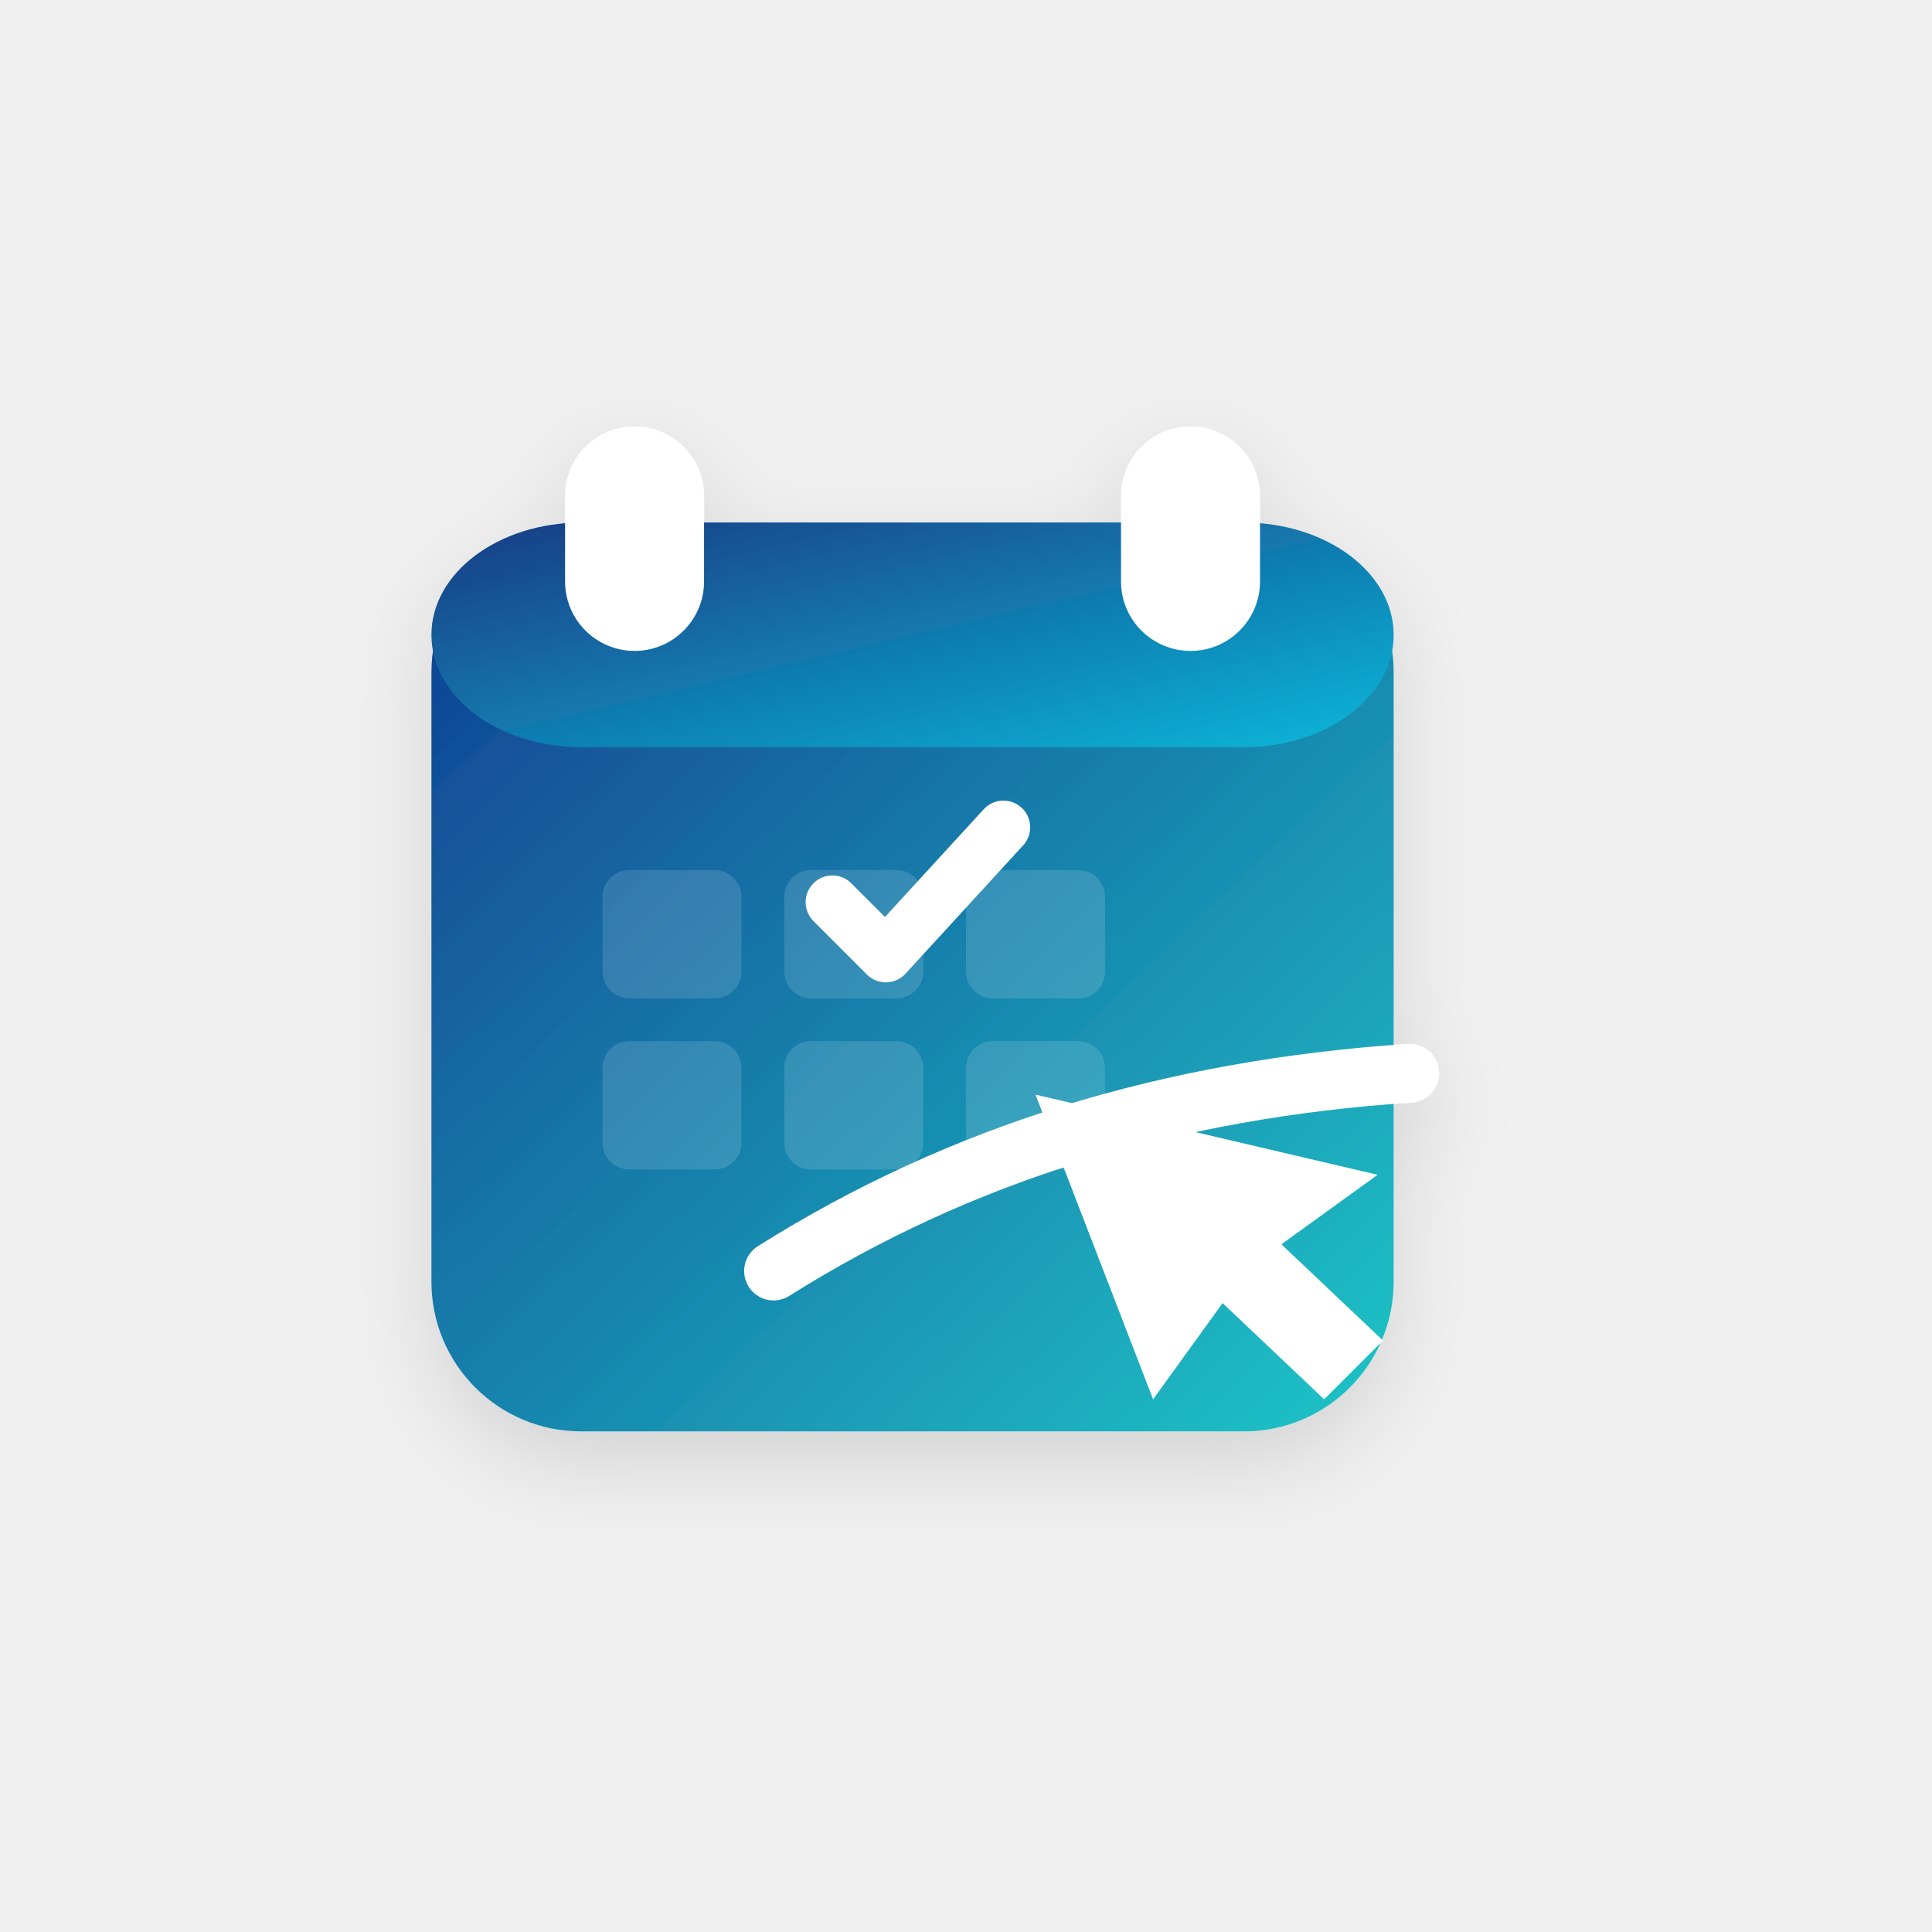
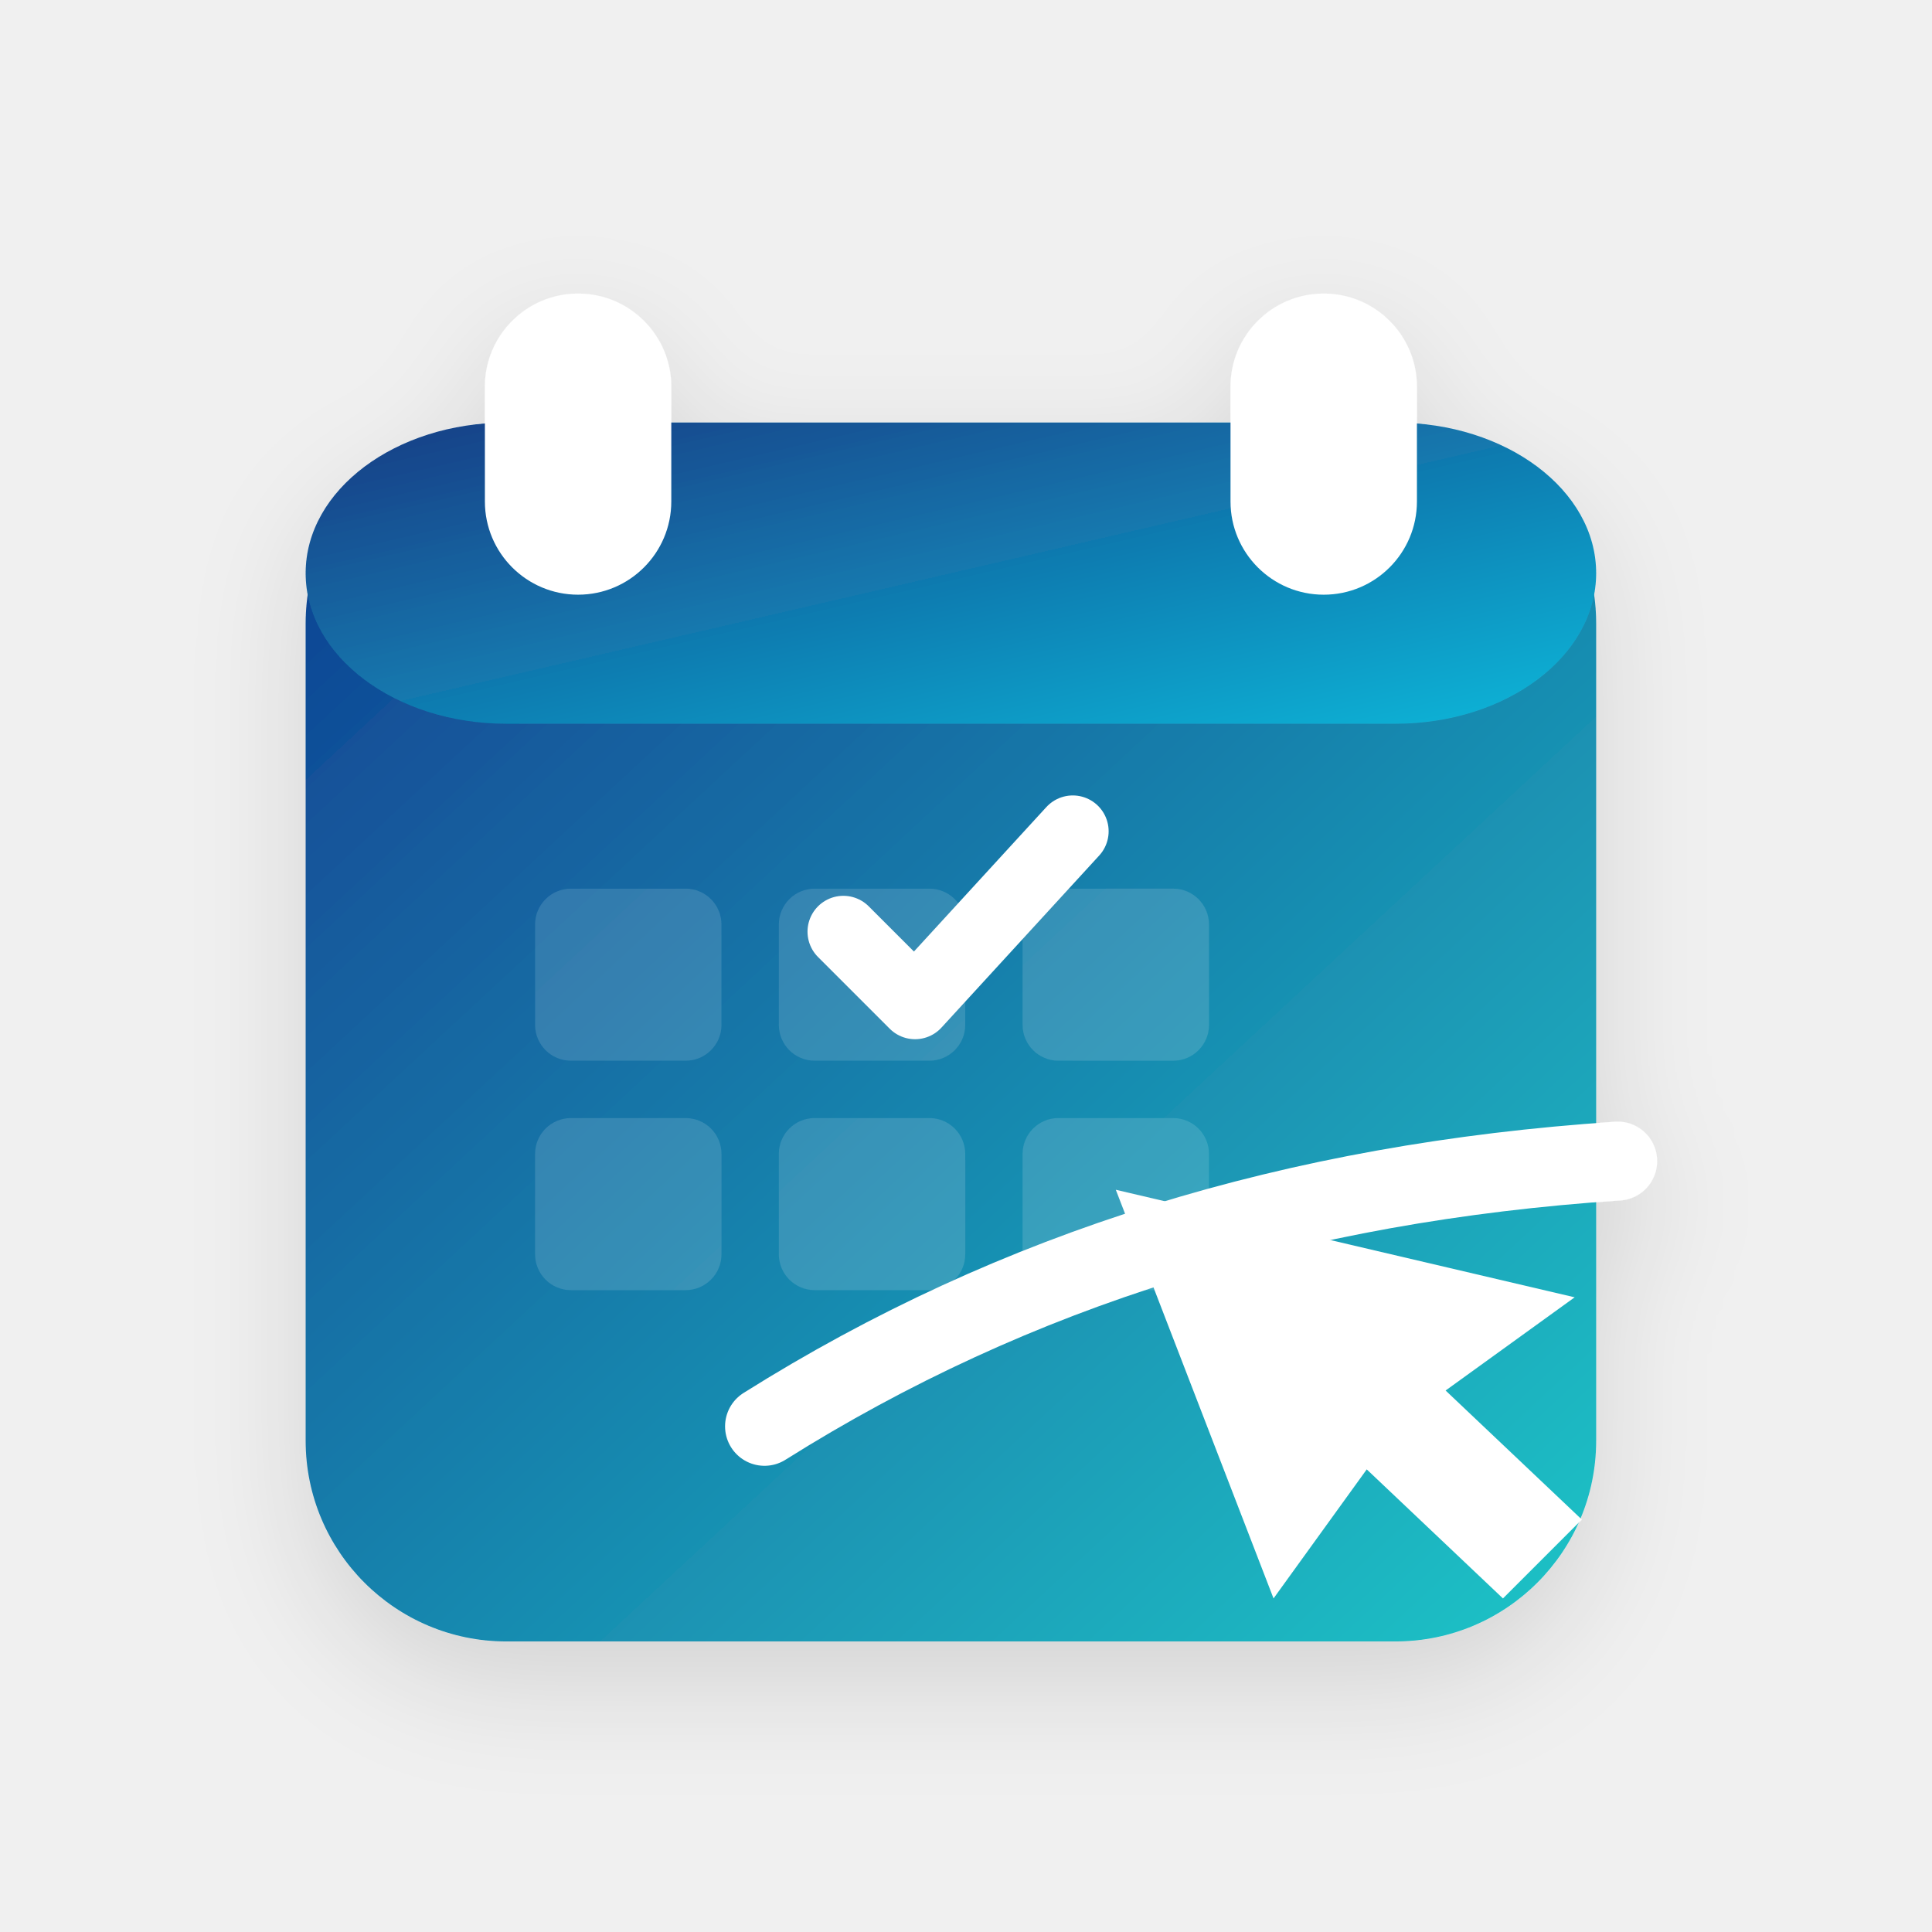
<svg xmlns="http://www.w3.org/2000/svg" width="512" height="512" viewBox="0 0 512 512" fill="none">
  <defs>
    <linearGradient id="gradA" x1="0" y1="0" x2="1" y2="1">
      <stop offset="0%" stop-color="#0F3D91" />
      <stop offset="100%" stop-color="#20C5C7" />
    </linearGradient>
    <linearGradient id="gradB" x1="0" y1="0" x2="1" y2="1">
      <stop offset="0%" stop-color="#123B84" />
      <stop offset="100%" stop-color="#11B7D9" />
    </linearGradient>
    <filter id="shadow" x="-20%" y="-20%" width="140%" height="140%">
      <feDropShadow dx="0" dy="6" stdDeviation="8" flood-opacity="0.12" />
    </filter>
    <style>
      .brand { font-family: Inter, Arial, Helvetica, sans-serif; font-weight: 800; letter-spacing: -1.5px; }
      .tag { font-family: Inter, Arial, Helvetica, sans-serif; font-weight: 500; letter-spacing: -0.4px; }
      .mono { fill: #103A7E; }
      .accent { fill: #19BBC6; }
      .muted { fill: #667085; }
    </style>
  </defs>
-   <g transform="translate(86,96) scale(1.416667)" filter="url(#shadow)">
+   <g transform="translate(43,55) scale(1.9)" filter="url(#shadow)">
    <rect x="20" y="30" width="180" height="170" rx="28" fill="url(#gradA)" />
    <rect x="20" y="30" width="180" height="42" rx="28" fill="url(#gradB)" />
    <rect x="45" y="12" width="26" height="42" rx="13" fill="#fff" />
    <rect x="149" y="12" width="26" height="42" rx="13" fill="#fff" />
    <rect x="52" y="95" width="26" height="24" rx="5" fill="#ffffff22" />
    <rect x="86" y="95" width="26" height="24" rx="5" fill="#ffffff22" />
    <rect x="120" y="95" width="26" height="24" rx="5" fill="#ffffff22" />
    <rect x="52" y="127" width="26" height="24" rx="5" fill="#ffffff22" />
    <rect x="86" y="127" width="26" height="24" rx="5" fill="#ffffff22" />
    <rect x="120" y="127" width="26" height="24" rx="5" fill="#ffffff22" />
    <path d="M95 101l10 10 22-24" stroke="white" stroke-width="10" stroke-linecap="round" stroke-linejoin="round" />
    <path d="M84 170c35-22 74-34 119-37" stroke="white" stroke-width="11" stroke-linecap="round" />
    <path d="M133 137l22 57 13-18 19 18 11-11-19-18 18-13-64-15z" fill="white" />
  </g>
</svg>
